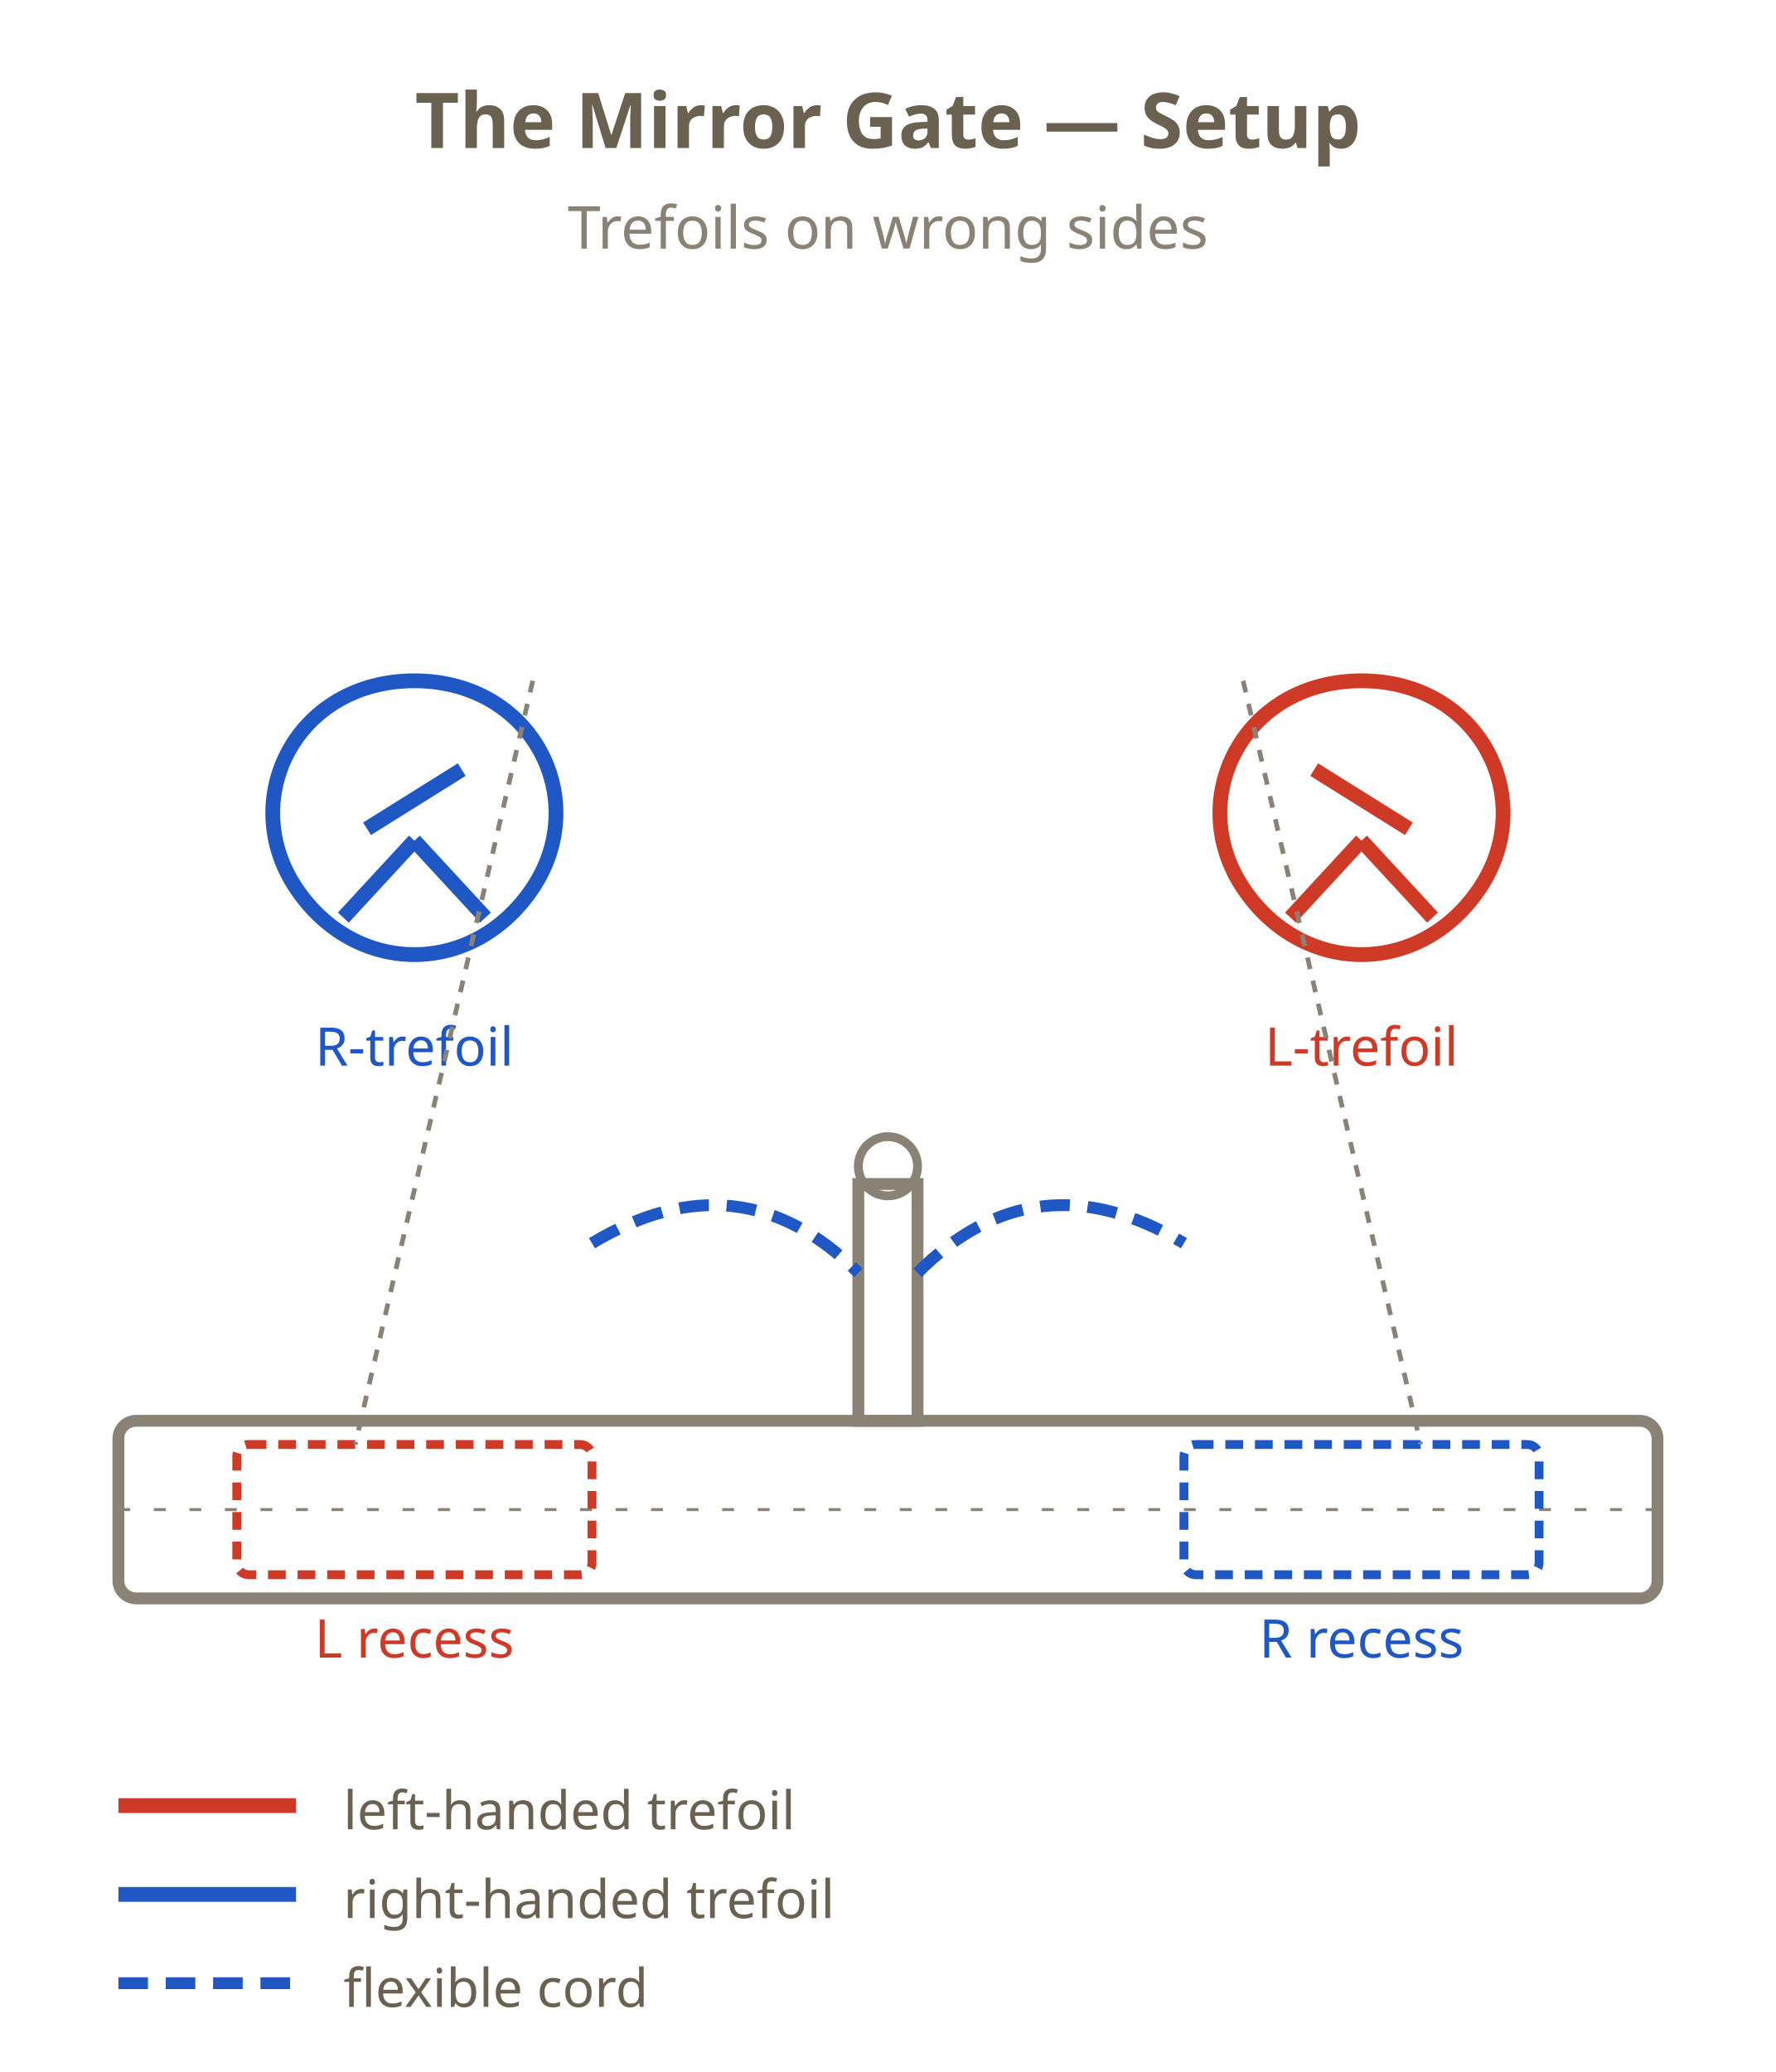
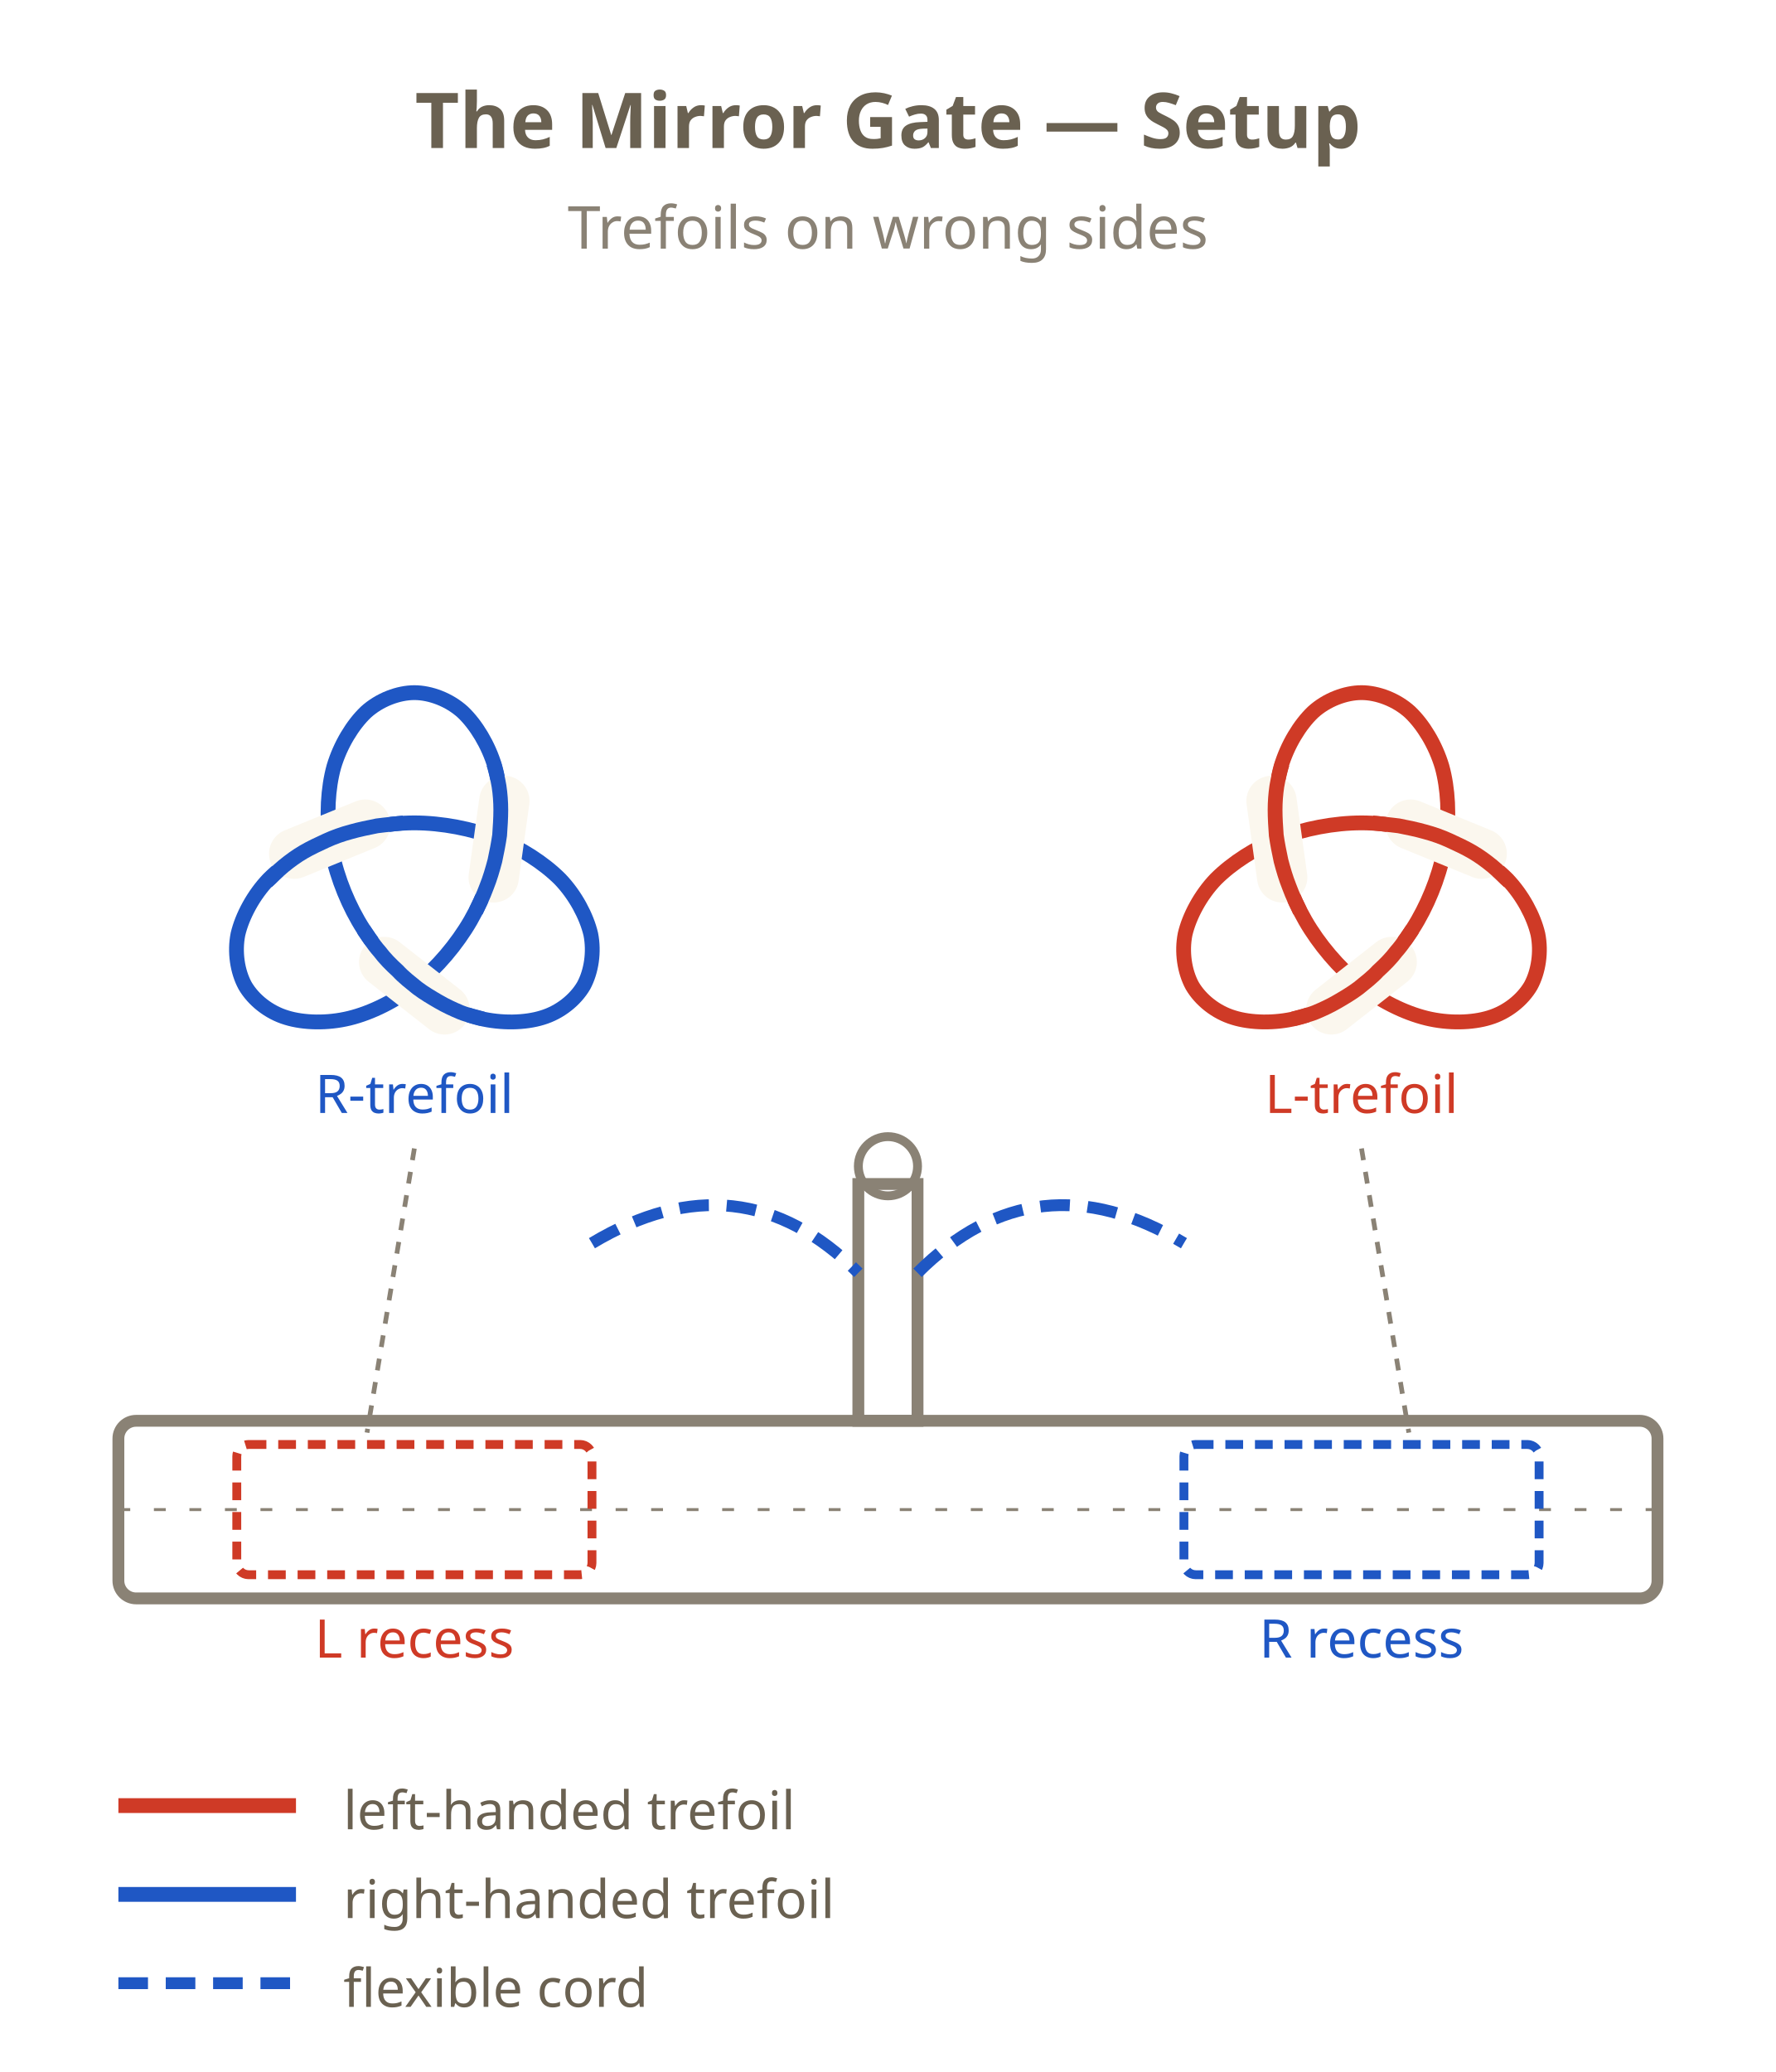
<svg xmlns="http://www.w3.org/2000/svg" role="img" viewBox="0 0 300 350">
  <defs>
    <marker id="cordArrow" markerWidth="6" markerHeight="4" refX="3" refY="2" orient="auto" markerUnits="strokeWidth">
      <path d="M 0,0 L 6,2 L 0,4 Z" fill="var(--dia-cord, #1f57c4)" />
    </marker>
  </defs>
  <rect x="20" y="240" width="260" height="30" rx="3" fill="none" stroke="var(--dia-rigid, #8a8275)" stroke-width="2" />
  <line x1="20" y1="255" x2="280" y2="255" stroke="var(--dia-rigid, #8a8275)" stroke-width="0.5" stroke-dasharray="2,4" />
  <rect x="40" y="244" width="60" height="22" rx="2" fill="none" stroke="var(--dia-neg, #cf3a26)" stroke-width="1.5" stroke-dasharray="3,2" />
  <text x="70" y="280" text-anchor="middle" font-family="system-ui, sans-serif" font-size="9" fill="var(--dia-neg, #cf3a26)">L recess</text>
  <rect x="200" y="244" width="60" height="22" rx="2" fill="none" stroke="var(--dia-cord, #1f57c4)" stroke-width="1.5" stroke-dasharray="3,2" />
  <text x="230" y="280" text-anchor="middle" font-family="system-ui, sans-serif" font-size="9" fill="var(--dia-cord, #1f57c4)">R recess</text>
  <rect x="145" y="200" width="10" height="40" fill="none" stroke="var(--dia-rigid, #8a8275)" stroke-width="2" />
  <circle cx="150" cy="197" r="5" fill="none" stroke="var(--dia-rigid, #8a8275)" stroke-width="1.5" />
  <path d="M 100,210 Q 125,195 145,215" fill="none" stroke="var(--dia-cord, #1f57c4)" stroke-width="2" stroke-dasharray="5,3" />
  <path d="M 155,215 Q 175,195 200,210" fill="none" stroke="var(--dia-cord, #1f57c4)" stroke-width="2" stroke-dasharray="5,3" />
  <g transform="translate(70,150)">
-     <path d="M 0,-35 C 20,-35 30,-15 20,0 C 10,15 -10,15 -20,0 C -30,-15 -20,-35 0,-35" fill="none" stroke="var(--dia-cord, #1f57c4)" stroke-width="2.5" />
-     <line x1="-8" y1="-10" x2="8" y2="-20" stroke="var(--dia-cord, #1f57c4)" stroke-width="2.5" />
-     <line x1="-12" y1="5" x2="0" y2="-8" stroke="var(--dia-cord, #1f57c4)" stroke-width="2.5" />
-     <line x1="12" y1="5" x2="0" y2="-8" stroke="var(--dia-cord, #1f57c4)" stroke-width="2.5" />
-     <text x="0" y="30" text-anchor="middle" font-family="system-ui, sans-serif" font-size="9" fill="var(--dia-cord, #1f57c4)">R-trefoil</text>
+     <path d="M 0,-11 C -4.6,-11 -9.8,-10 -13.8,-8.4 C -17.9,-6.8 -21.9,-4.2 -24.6,-1.5 C -27.2,1.2 -29.1,4.8 -29.8,7.8 C -30.4,10.8 -29.9,14.1 -28.6,16.5 C -27.2,18.9 -24.6,21 -21.6,21.9 C -18.7,22.8 -14.7,22.9 -11,22 C -7.3,21.1 -3,19 0.4,16.2 C 3.8,13.5 7.2,9.5 9.5,5.5 C 11.8,1.5 13.6,-3.4 14.2,-7.8 C 14.9,-12.1 14.6,-16.9 13.6,-20.5 C 12.5,-24.2 10.4,-27.6 8.2,-29.7 C 5.9,-31.8 2.7,-33 0,-33 C -2.7,-33 -5.9,-31.8 -8.2,-29.7 C -10.4,-27.6 -12.5,-24.2 -13.6,-20.5 C -14.6,-16.9 -14.9,-12.1 -14.2,-7.8 C -13.6,-3.4 -11.8,1.5 -9.5,5.5 C -7.2,9.5 -3.8,13.5 -0.4,16.2 C 3,19 7.3,21.1 11,22 C 14.7,22.9 18.7,22.8 21.6,21.9 C 24.6,21 27.2,18.9 28.6,16.5 C 29.9,14.1 30.4,10.8 29.8,7.8 C 29.1,4.8 27.2,1.2 24.6,-1.5 C 21.9,-4.2 17.9,-6.8 13.8,-8.4 C 9.8,-10 4.6,-11 0,-11 Z" fill="none" stroke="var(--dia-cord, #1f57c4)" stroke-width="2.5" />
+     <line x1="-8.3" y1="-10.7" x2="-20.3" y2="-5.8" stroke="var(--dia-surface, #fbf7ee)" stroke-width="8.5" stroke-linecap="round" />
+     <path d="M -1.8,-11 C -2.5,-10.9 -4.8,-10.7 -6.3,-10.5 C -7.8,-10.2 -9.3,-9.9 -10.7,-9.5 C -12.2,-9.1 -13.6,-8.6 -14.9,-8 C -16.2,-7.4 -17.5,-6.8 -18.7,-6.1 C -19.9,-5.4 -21,-4.6 -22.1,-3.7 C -23.1,-2.9 -24.4,-1.5 -24.9,-1.1" fill="none" stroke="var(--dia-cord, #1f57c4)" stroke-width="2.5" />
+     <line x1="-5.1" y1="12.5" x2="5.1" y2="20.5" stroke="var(--dia-surface, #fbf7ee)" stroke-width="8.5" stroke-linecap="round" />
+     <path d="M -8.6,7 C -8.2,7.6 -6.9,9.6 -5.9,10.7 C -5,11.9 -3.9,13 -2.8,14 C -1.8,15.1 -0.6,16 0.5,16.9 C 1.7,17.8 2.9,18.5 4.1,19.2 C 5.3,19.9 6.6,20.5 7.8,21 C 9,21.5 10.9,21.9 11.5,22.1" fill="none" stroke="var(--dia-cord, #1f57c4)" stroke-width="2.5" />
+     <line x1="13.4" y1="-1.8" x2="15.2" y2="-14.7" stroke="var(--dia-surface, #fbf7ee)" stroke-width="8.5" stroke-linecap="round" />
+     <path d="M 10.4,3.9 C 10.7,3.3 11.7,1.2 12.2,-0.2 C 12.8,-1.7 13.2,-3.1 13.6,-4.6 C 13.9,-6 14.2,-7.5 14.4,-8.9 C 14.5,-10.3 14.6,-11.8 14.6,-13.2 C 14.6,-14.5 14.5,-15.9 14.3,-17.2 C 14.1,-18.5 13.6,-20.4 13.4,-21" fill="none" stroke="var(--dia-cord, #1f57c4)" stroke-width="2.5" />
+     <text x="0" y="38" text-anchor="middle" font-family="system-ui, sans-serif" font-size="9" fill="var(--dia-cord, #1f57c4)">R-trefoil</text>
  </g>
  <g transform="translate(230,150)">
-     <path d="M 0,-35 C -20,-35 -30,-15 -20,0 C -10,15 10,15 20,0 C 30,-15 20,-35 0,-35" fill="none" stroke="var(--dia-neg, #cf3a26)" stroke-width="2.5" />
-     <line x1="8" y1="-10" x2="-8" y2="-20" stroke="var(--dia-neg, #cf3a26)" stroke-width="2.5" />
-     <line x1="12" y1="5" x2="0" y2="-8" stroke="var(--dia-neg, #cf3a26)" stroke-width="2.5" />
-     <line x1="-12" y1="5" x2="0" y2="-8" stroke="var(--dia-neg, #cf3a26)" stroke-width="2.5" />
-     <text x="0" y="30" text-anchor="middle" font-family="system-ui, sans-serif" font-size="9" fill="var(--dia-neg, #cf3a26)">L-trefoil</text>
+     <path d="M 0,-11 C 4.6,-11 9.8,-10 13.8,-8.4 C 17.9,-6.8 21.9,-4.2 24.6,-1.5 C 27.2,1.2 29.1,4.8 29.8,7.8 C 30.4,10.8 29.9,14.1 28.6,16.5 C 27.2,18.9 24.6,21 21.6,21.9 C 18.7,22.8 14.7,22.9 11,22 C 7.3,21.1 3,19 -0.4,16.2 C -3.8,13.5 -7.2,9.5 -9.5,5.5 C -11.8,1.5 -13.6,-3.4 -14.2,-7.8 C -14.9,-12.1 -14.6,-16.9 -13.6,-20.5 C -12.5,-24.2 -10.4,-27.6 -8.2,-29.7 C -5.9,-31.8 -2.7,-33 0,-33 C 2.7,-33 5.9,-31.8 8.2,-29.7 C 10.4,-27.6 12.5,-24.2 13.6,-20.5 C 14.6,-16.9 14.9,-12.1 14.2,-7.8 C 13.6,-3.4 11.8,1.5 9.5,5.5 C 7.2,9.5 3.8,13.5 0.4,16.2 C -3,19 -7.3,21.1 -11,22 C -14.7,22.9 -18.7,22.8 -21.6,21.9 C -24.6,21 -27.2,18.9 -28.6,16.5 C -29.9,14.1 -30.4,10.8 -29.8,7.8 C -29.1,4.8 -27.2,1.2 -24.6,-1.5 C -21.9,-4.2 -17.9,-6.8 -13.8,-8.4 C -9.8,-10 -4.6,-11 0,-11 Z" fill="none" stroke="var(--dia-neg, #cf3a26)" stroke-width="2.5" />
+     <line x1="8.3" y1="-10.7" x2="20.3" y2="-5.8" stroke="var(--dia-surface, #fbf7ee)" stroke-width="8.5" stroke-linecap="round" />
+     <path d="M 1.8,-11 C 2.5,-10.9 4.8,-10.7 6.3,-10.5 C 7.8,-10.2 9.3,-9.9 10.7,-9.5 C 12.2,-9.1 13.6,-8.6 14.9,-8 C 16.2,-7.4 17.5,-6.8 18.7,-6.1 C 19.9,-5.4 21,-4.6 22.1,-3.7 C 23.1,-2.9 24.4,-1.5 24.9,-1.1" fill="none" stroke="var(--dia-neg, #cf3a26)" stroke-width="2.5" />
+     <line x1="5.1" y1="12.5" x2="-5.1" y2="20.5" stroke="var(--dia-surface, #fbf7ee)" stroke-width="8.5" stroke-linecap="round" />
+     <path d="M 8.6,7 C 8.2,7.6 6.9,9.6 5.9,10.7 C 5,11.9 3.9,13 2.8,14 C 1.8,15.1 0.6,16 -0.5,16.9 C -1.7,17.8 -2.9,18.5 -4.1,19.2 C -5.3,19.9 -6.6,20.5 -7.8,21 C -9,21.5 -10.9,21.9 -11.5,22.1" fill="none" stroke="var(--dia-neg, #cf3a26)" stroke-width="2.5" />
+     <line x1="-13.4" y1="-1.8" x2="-15.2" y2="-14.7" stroke="var(--dia-surface, #fbf7ee)" stroke-width="8.5" stroke-linecap="round" />
+     <path d="M -10.4,3.9 C -10.7,3.3 -11.7,1.2 -12.2,-0.2 C -12.8,-1.7 -13.2,-3.1 -13.6,-4.6 C -13.9,-6 -14.2,-7.5 -14.4,-8.9 C -14.5,-10.3 -14.6,-11.8 -14.6,-13.2 C -14.6,-14.5 -14.5,-15.9 -14.3,-17.2 C -14.1,-18.5 -13.6,-20.4 -13.4,-21" fill="none" stroke="var(--dia-neg, #cf3a26)" stroke-width="2.5" />
+     <text x="0" y="38" text-anchor="middle" font-family="system-ui, sans-serif" font-size="9" fill="var(--dia-neg, #cf3a26)">L-trefoil</text>
  </g>
-   <path d="M 90,115 L 60,244" fill="none" stroke="var(--dia-rigid, #8a8275)" stroke-width="0.8" stroke-dasharray="2,2" />
-   <path d="M 210,115 L 240,244" fill="none" stroke="var(--dia-rigid, #8a8275)" stroke-width="0.8" stroke-dasharray="2,2" />
+   <path d="M 70,194 L 62,242" fill="none" stroke="var(--dia-rigid, #8a8275)" stroke-width="0.8" stroke-dasharray="2,2" />
+   <path d="M 230,194 L 238,242" fill="none" stroke="var(--dia-rigid, #8a8275)" stroke-width="0.8" stroke-dasharray="2,2" />
  <text x="150" y="25" text-anchor="middle" font-family="system-ui, sans-serif" font-size="13" fill="var(--dia-inksoft, #6a6151)" font-weight="bold">The Mirror Gate — Setup</text>
  <text x="150" y="42" text-anchor="middle" font-family="system-ui, sans-serif" font-size="10" fill="var(--dia-rigid, #8a8275)">Trefoils on wrong sides</text>
  <line x1="20" y1="305" x2="50" y2="305" stroke="var(--dia-neg, #cf3a26)" stroke-width="2.5" />
  <text x="58" y="309" font-family="system-ui, sans-serif" font-size="9" fill="var(--dia-inksoft, #6a6151)">left-handed trefoil</text>
  <line x1="20" y1="320" x2="50" y2="320" stroke="var(--dia-cord, #1f57c4)" stroke-width="2.5" />
  <text x="58" y="324" font-family="system-ui, sans-serif" font-size="9" fill="var(--dia-inksoft, #6a6151)">right-handed trefoil</text>
  <line x1="20" y1="335" x2="50" y2="335" stroke="var(--dia-cord, #1f57c4)" stroke-width="2" stroke-dasharray="5,3" />
  <text x="58" y="339" font-family="system-ui, sans-serif" font-size="9" fill="var(--dia-inksoft, #6a6151)">flexible cord</text>
</svg>
